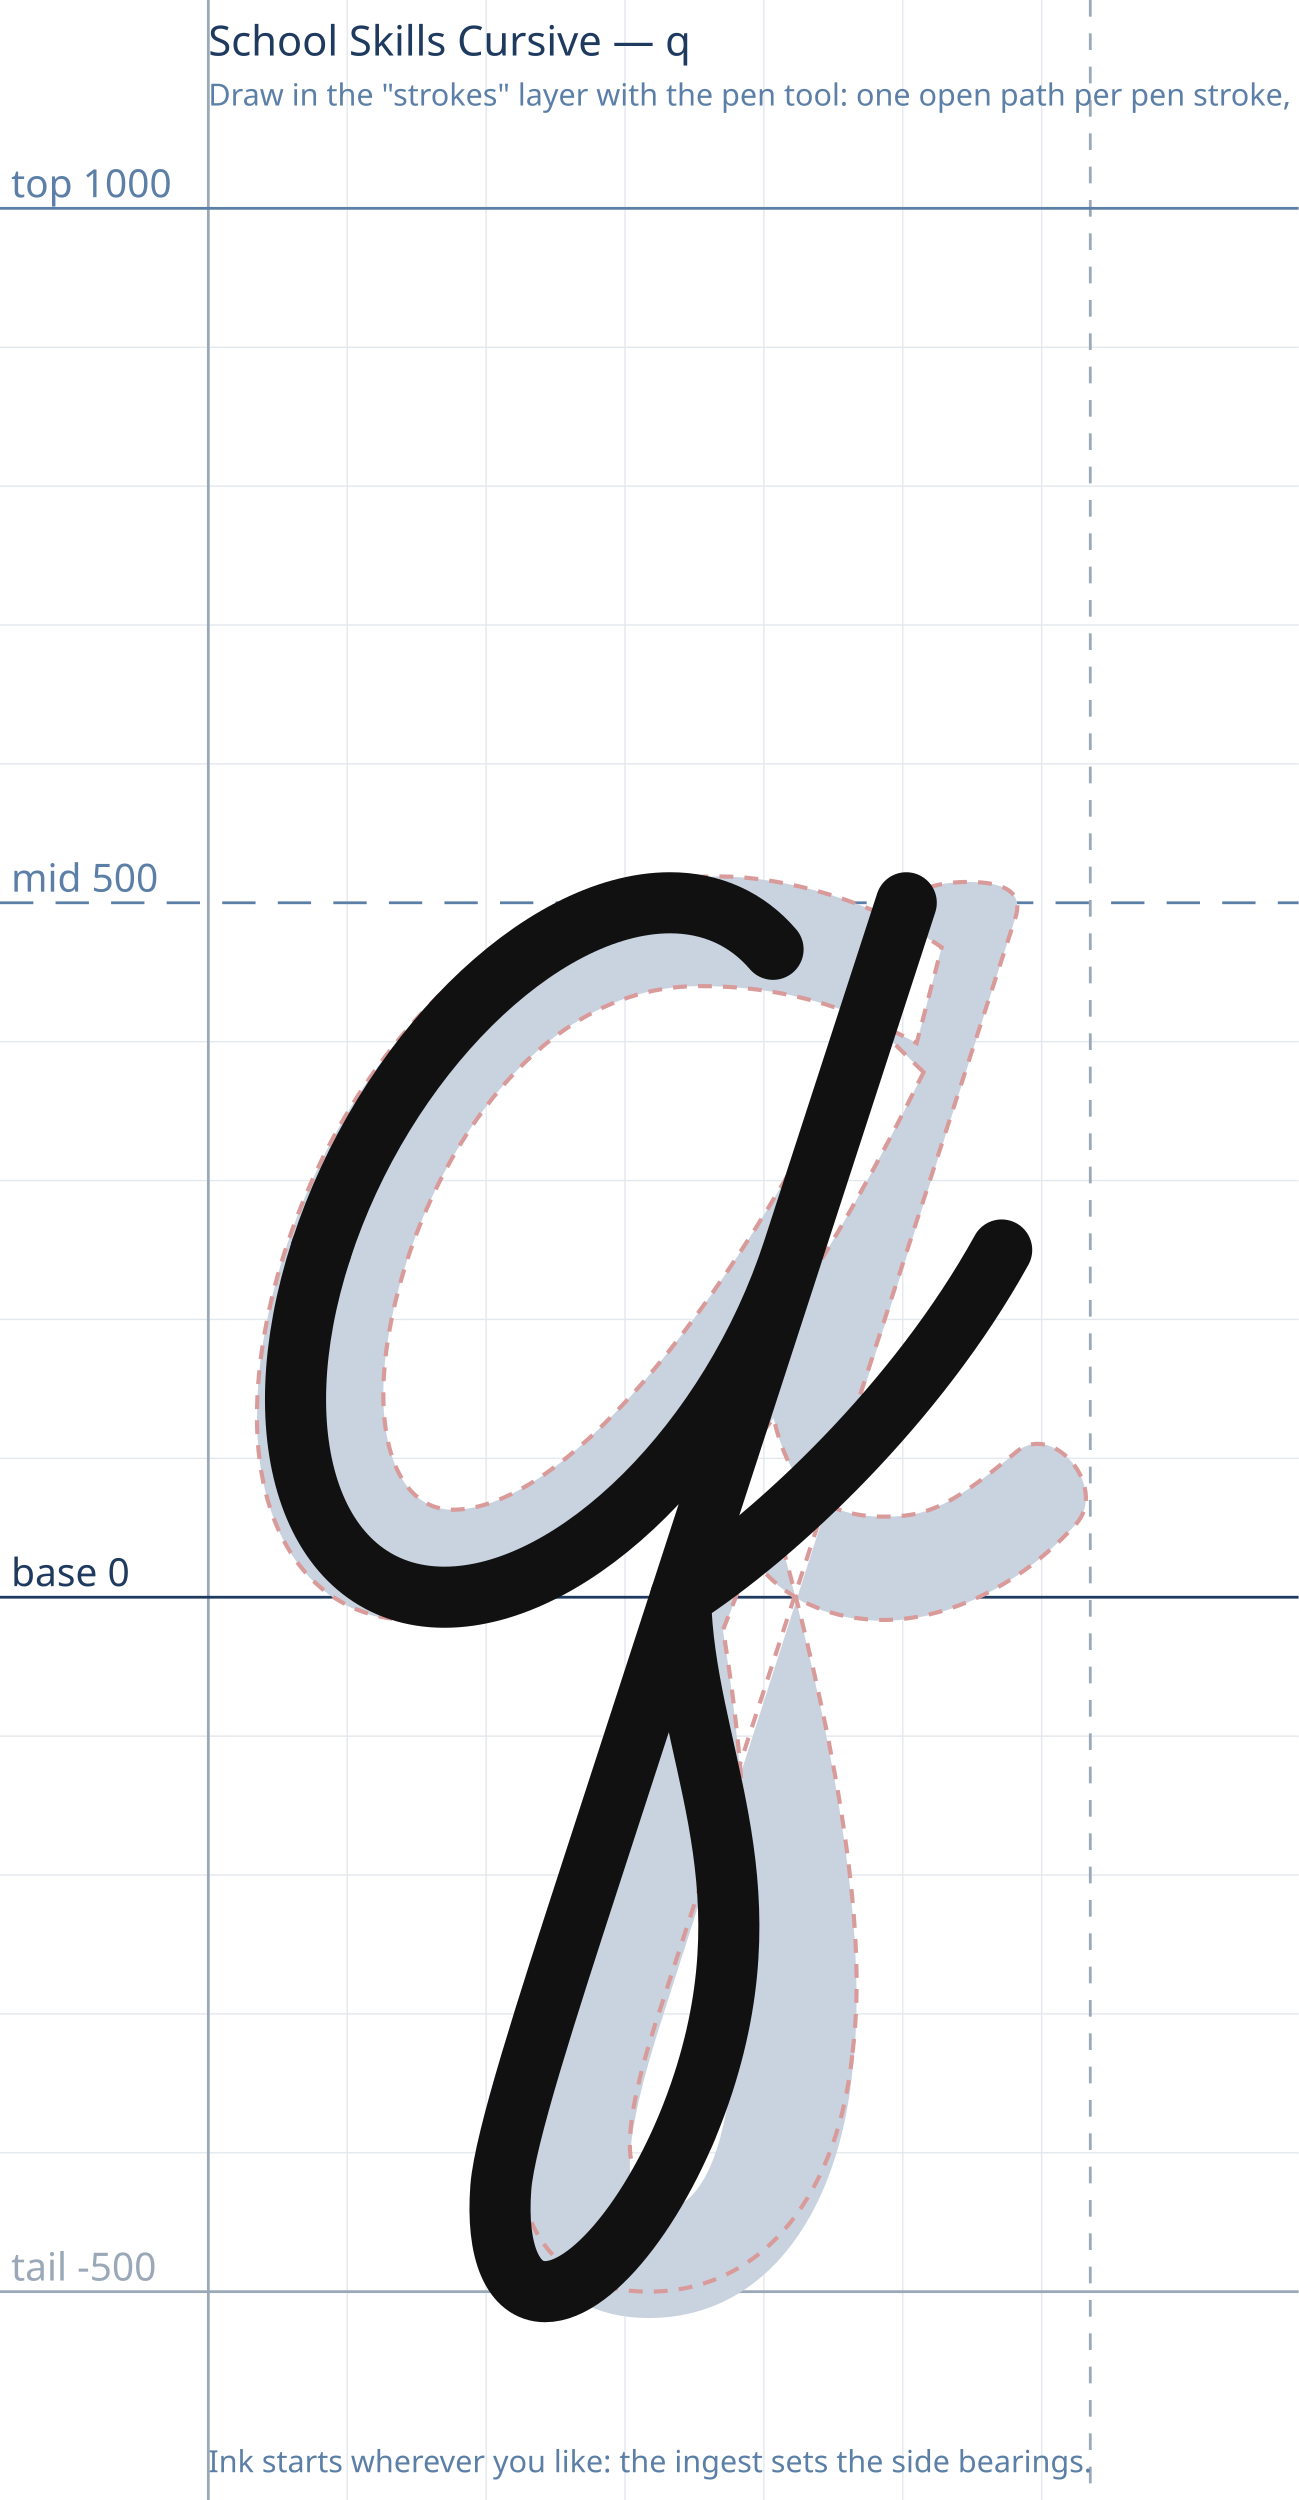
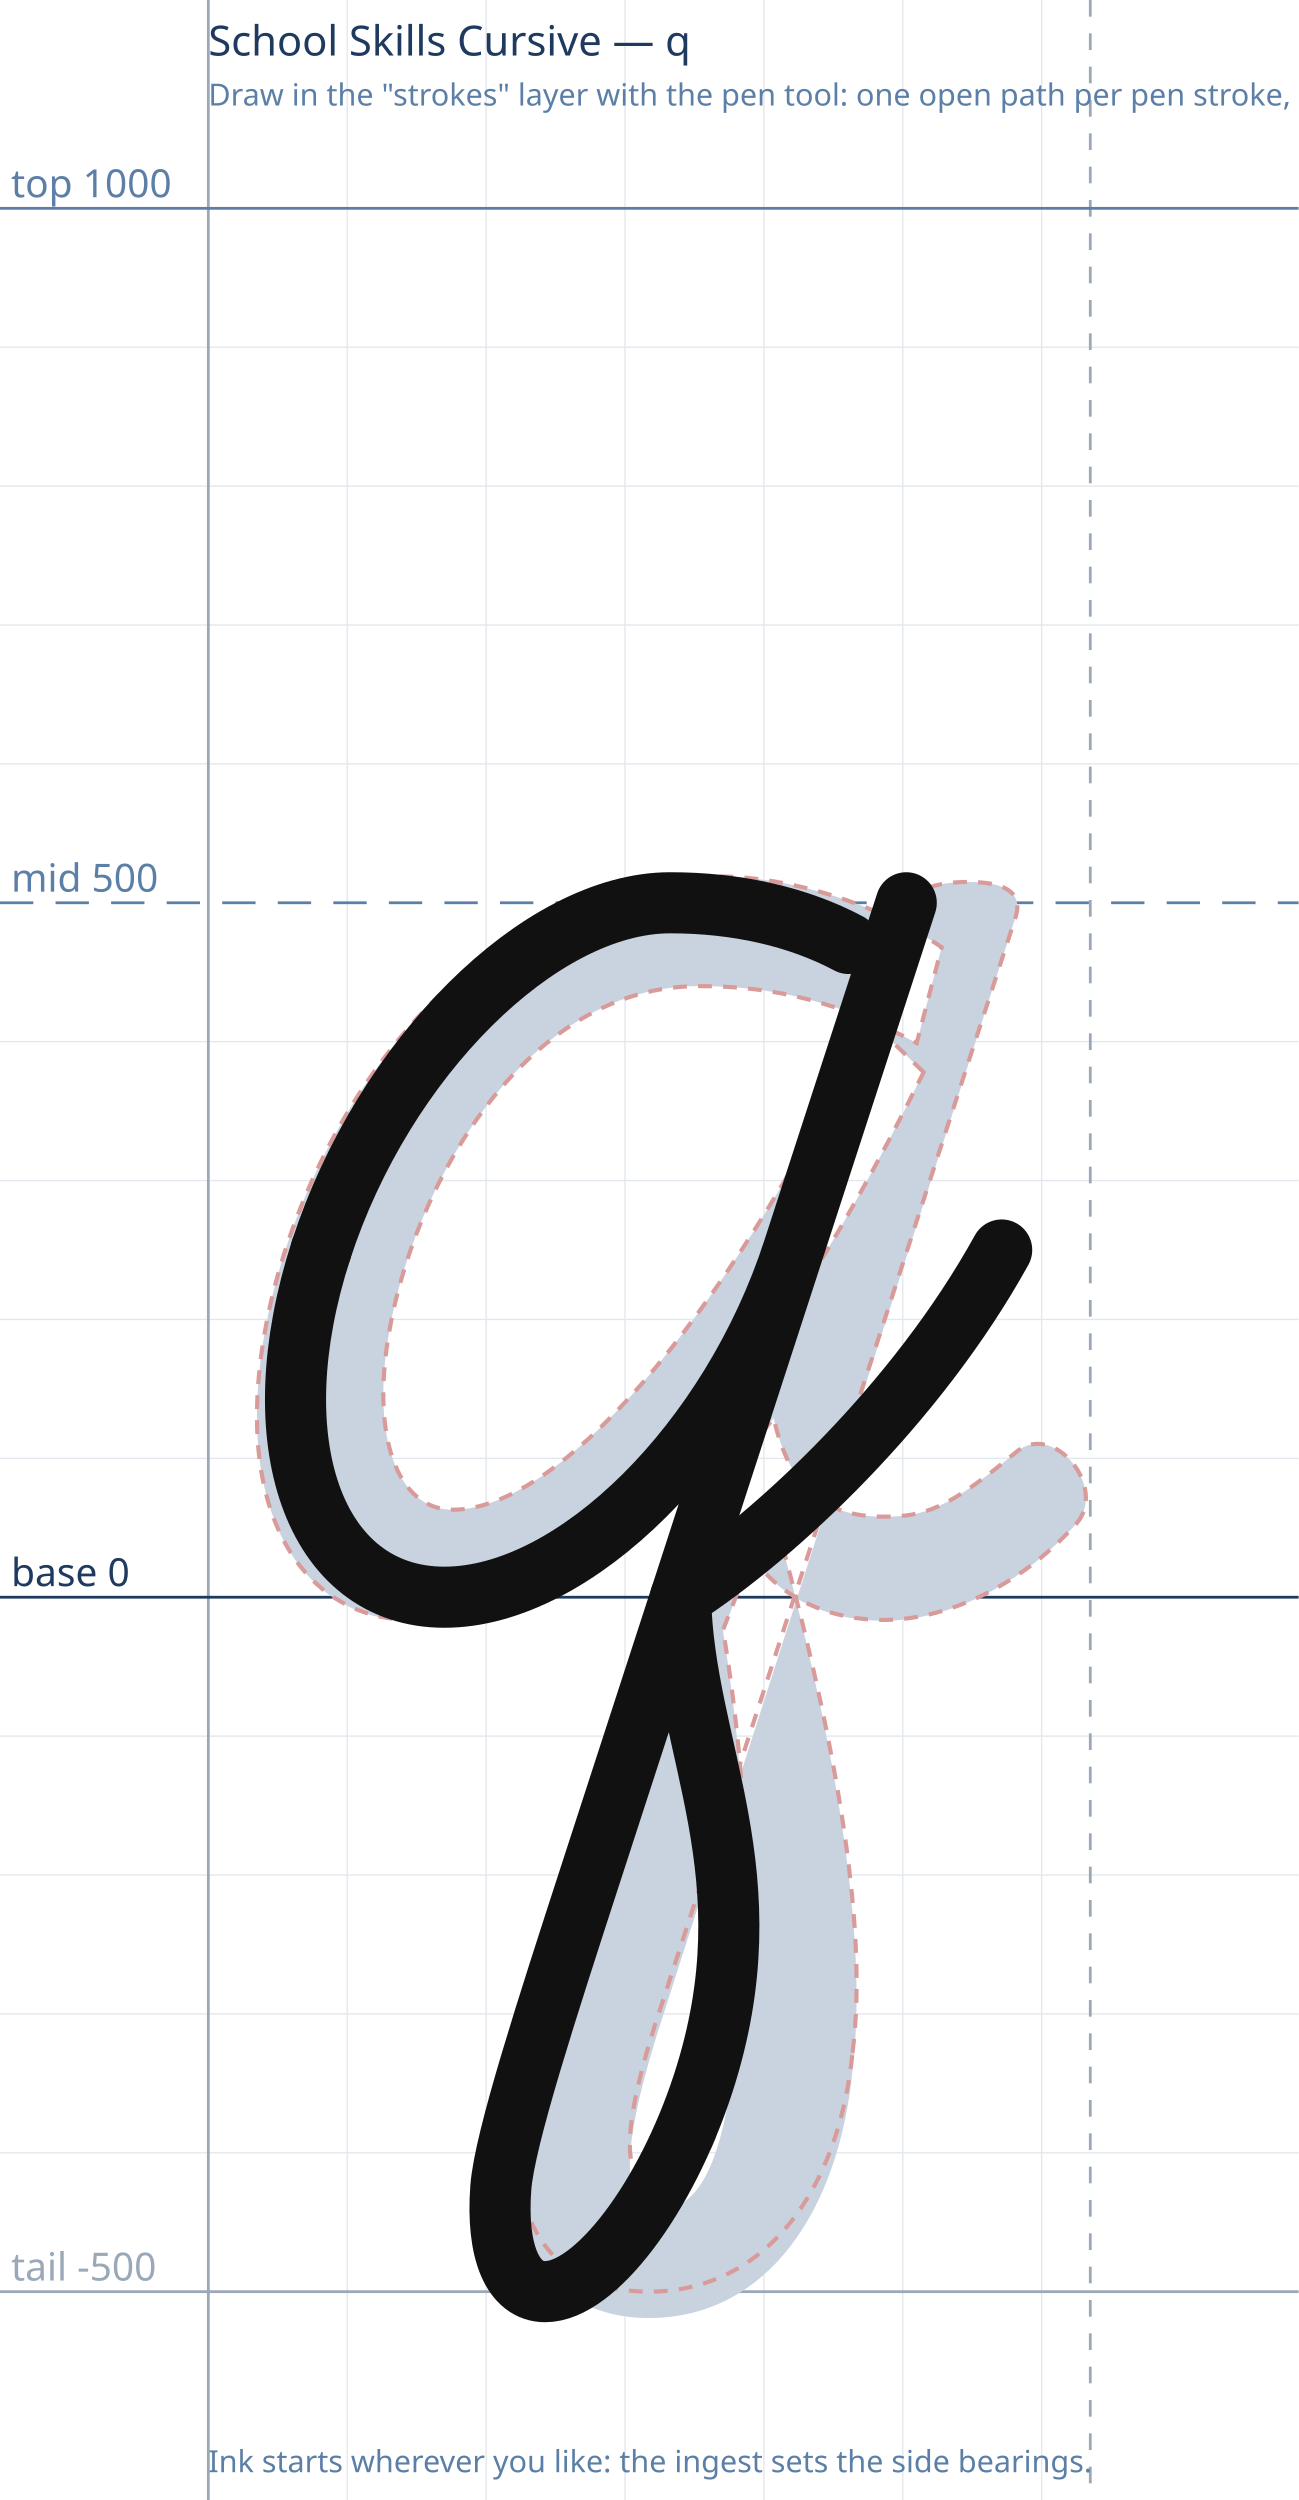
<svg xmlns="http://www.w3.org/2000/svg" width="467.5" height="900" viewBox="0 0 935 1800" data-hand="cursive" data-glyph="q" data-units="1000" data-origin="150" data-baseline="1150">
  <g id="ruling">
    <line x1="0" y1="1550" x2="935" y2="1550" stroke="#e3e8ee" stroke-width="1" />
    <line x1="0" y1="1450" x2="935" y2="1450" stroke="#e3e8ee" stroke-width="1" />
    <line x1="0" y1="1350" x2="935" y2="1350" stroke="#e3e8ee" stroke-width="1" />
    <line x1="0" y1="1250" x2="935" y2="1250" stroke="#e3e8ee" stroke-width="1" />
    <line x1="0" y1="1050" x2="935" y2="1050" stroke="#e3e8ee" stroke-width="1" />
    <line x1="0" y1="950" x2="935" y2="950" stroke="#e3e8ee" stroke-width="1" />
    <line x1="0" y1="850" x2="935" y2="850" stroke="#e3e8ee" stroke-width="1" />
    <line x1="0" y1="750" x2="935" y2="750" stroke="#e3e8ee" stroke-width="1" />
    <line x1="0" y1="550" x2="935" y2="550" stroke="#e3e8ee" stroke-width="1" />
    <line x1="0" y1="450" x2="935" y2="450" stroke="#e3e8ee" stroke-width="1" />
    <line x1="0" y1="350" x2="935" y2="350" stroke="#e3e8ee" stroke-width="1" />
    <line x1="0" y1="250" x2="935" y2="250" stroke="#e3e8ee" stroke-width="1" />
    <line x1="150" y1="0" x2="150" y2="1800" stroke="#e3e8ee" stroke-width="1" />
    <line x1="250" y1="0" x2="250" y2="1800" stroke="#e3e8ee" stroke-width="1" />
    <line x1="350" y1="0" x2="350" y2="1800" stroke="#e3e8ee" stroke-width="1" />
    <line x1="450" y1="0" x2="450" y2="1800" stroke="#e3e8ee" stroke-width="1" />
    <line x1="550" y1="0" x2="550" y2="1800" stroke="#e3e8ee" stroke-width="1" />
    <line x1="650" y1="0" x2="650" y2="1800" stroke="#e3e8ee" stroke-width="1" />
    <line x1="750" y1="0" x2="750" y2="1800" stroke="#e3e8ee" stroke-width="1" />
    <line x1="150" y1="0" x2="150" y2="1800" stroke="#9aa8b8" stroke-width="2" />
    <line x1="785" y1="0" x2="785" y2="1800" stroke="#9aa8b8" stroke-width="2" stroke-dasharray="12 12" />
    <line x1="0" y1="150" x2="935" y2="150" stroke="#5b7fa6" stroke-width="2" />
    <text x="8" y="142" font-family="sans-serif" font-size="28" fill="#5b7fa6">top 1000</text>
    <line x1="0" y1="650" x2="935" y2="650" stroke="#5b7fa6" stroke-width="2" stroke-dasharray="24 16" />
    <text x="8" y="642" font-family="sans-serif" font-size="28" fill="#5b7fa6">mid 500</text>
    <line x1="0" y1="1150" x2="935" y2="1150" stroke="#1f3a5f" stroke-width="2" />
    <text x="8" y="1142" font-family="sans-serif" font-size="28" fill="#1f3a5f">base 0</text>
    <line x1="0" y1="1650" x2="935" y2="1650" stroke="#9aa8b8" stroke-width="2" />
    <text x="8" y="1642" font-family="sans-serif" font-size="28" fill="#9aa8b8">tail -500</text>
  </g>
  <g id="outline-body">
    <path d="M 665 772 L 627 735 C 515 962 400 1087 326 1087 C 295 1087 276 1055 276 1004 C 276 897 360 710 503 710 C 545 710 595 716 660 751 L 678 682 C 631 650 567 631 517 631 C 306 631 185 867 185 1020 C 185 1111 230 1167 297 1167 C 400 1167 533 1040 665 772 Z M 613.8 1490.4 C 625.8 1393.8 600.2 1247 555.4 1084 L 520.6 1174.4 C 543 1315.6 539.4 1431.6 527.8 1487.8 C 520.8 1550 505.2 1591 474.8 1591 C 448.6 1591 443.2 1555.8 477.8 1450 L 731 661 C 736.8 644 726 635 697 635 C 668 635 650.8 644 645 661 L 393.2 1450.2 C 341.8 1608.4 394 1669 467 1669 C 552.8 1669 604.2 1591 613.8 1490.4 Z M 775 1097 C 798 1071 758 1022 731 1046 C 682 1087 665 1092 636 1092 C 591 1092 568 1069 557 1021 L 526 1061 C 523 1127 575 1167 636 1167 C 678 1167 732 1145 775 1097 Z" fill="#c9d3df" fill-rule="evenodd" />
  </g>
  <g id="outline-reach">
    <path d="M 665 772 L 627 735 C 515 962 400 1087 326 1087 C 295 1087 276 1055 276 1004 C 276 897 360 710 503 710 C 545 710 595 716 660 751 L 678 682 C 631 650 567 631 517 631 C 306 631 185 867 185 1020 C 185 1111 230 1166.378 297 1166.378 C 400 1166.378 533 1040 665 772 Z M 613.8 1477.938 C 625.8 1384.875 600.2 1243.449 555.4 1084 L 520.6 1173.507 C 543 1309.538 539.4 1421.291 527.8 1475.434 C 520.8 1535.356 505.2 1574.855 474.8 1574.855 C 448.6 1574.855 443.2 1540.944 477.8 1439.017 L 731 661 C 736.8 644 726 635 697 635 C 668 635 650.8 644 645 661 L 393.2 1439.21 C 341.8 1591.618 394 1650 467 1650 C 552.8 1650 604.2 1574.855 613.8 1477.938 Z M 775 1097 C 798 1071 758 1022 731 1046 C 682 1087 665 1092 636 1092 C 591 1092 568 1069 557 1021 L 526 1061 C 523 1127 575 1166.378 636 1166.378 C 678 1166.378 732 1145 775 1097 Z" fill="none" stroke="#d99a9a" stroke-width="3" stroke-dasharray="10 8" fill-rule="evenodd" />
  </g>
  <g id="notes">
    <text x="150" y="40" font-family="sans-serif" font-size="30" fill="#1f3a5f">School Skills Cursive — q</text>
    <text x="150" y="76" font-family="sans-serif" font-size="22" fill="#5b7fa6">Draw in the "strokes" layer with the pen tool: one open path per pen stroke, in the order the pen makes them. Grey is the shape; red dashes are how far the tall or hanging part goes.</text>
    <text x="150" y="1780" font-family="sans-serif" font-size="22" fill="#5b7fa6">Ink starts wherever you like: the ingest sets the side bearings.</text>
  </g>
  <g id="strokes">
-     <path id="top" d="M 556.6 683.5 C 537.9 661.6 512.3 650 482.5 650 C 388.6 650 276.1 761.9 231.2 900" fill="none" stroke="#111" stroke-width="44" stroke-linecap="round" stroke-linejoin="round" />
+     <path id="top" d="M 611 679.3 C 574.7 660 530.6 650 482.5 650 C 388.6 650 276.1 761.9 231.2 900" fill="none" stroke="#111" stroke-width="44" stroke-linecap="round" stroke-linejoin="round" />
    <path id="body" d="M 231.2 900 C 186.4 1038.1 226.1 1150 320 1150 C 413.9 1150 526.4 1038.1 571.2 900 L 652.5 650 L 425 1350 C 394.1 1445.1 363.2 1540.2 360.6 1575 C 357.1 1621.4 369.3 1650 392.5 1650 C 428.4 1650 479.4 1582.8 506.3 1500 C 555 1350 492.3 1260 490 1150" fill="none" stroke="#111" stroke-width="44" stroke-linecap="round" stroke-linejoin="round" />
    <path id="tail" d="M 490 1150 C 559.6 1105 660.5 1010 721.2 900" fill="none" stroke="#111" stroke-width="44" stroke-linecap="round" stroke-linejoin="round" />
  </g>
</svg>
